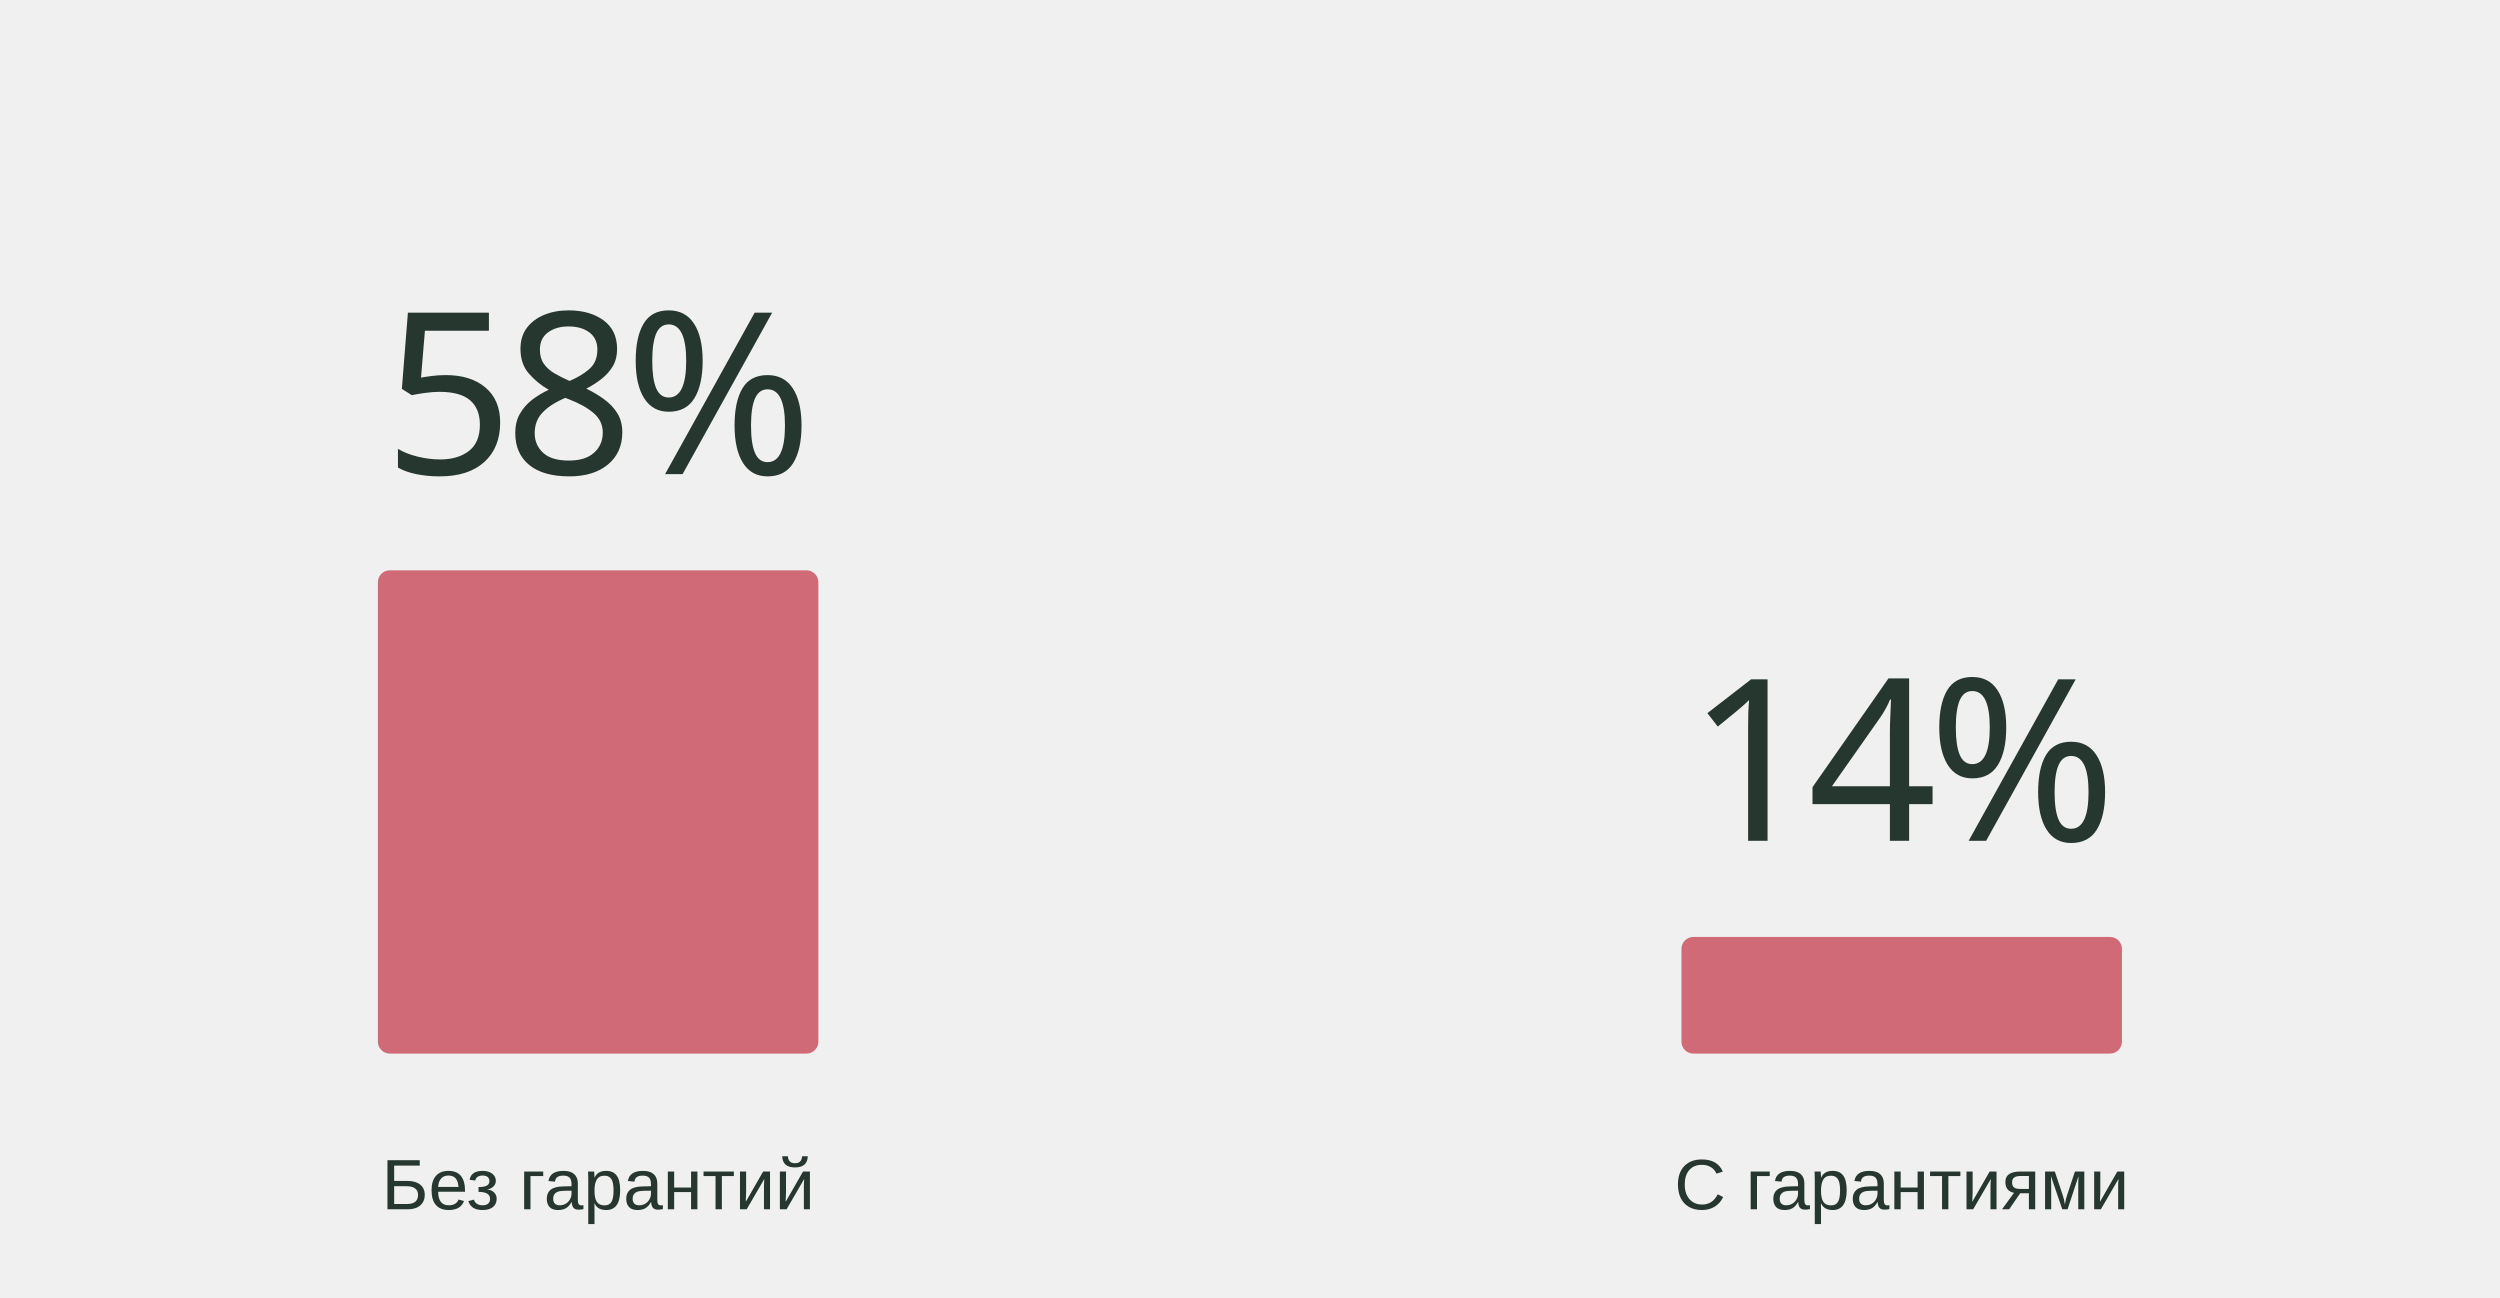
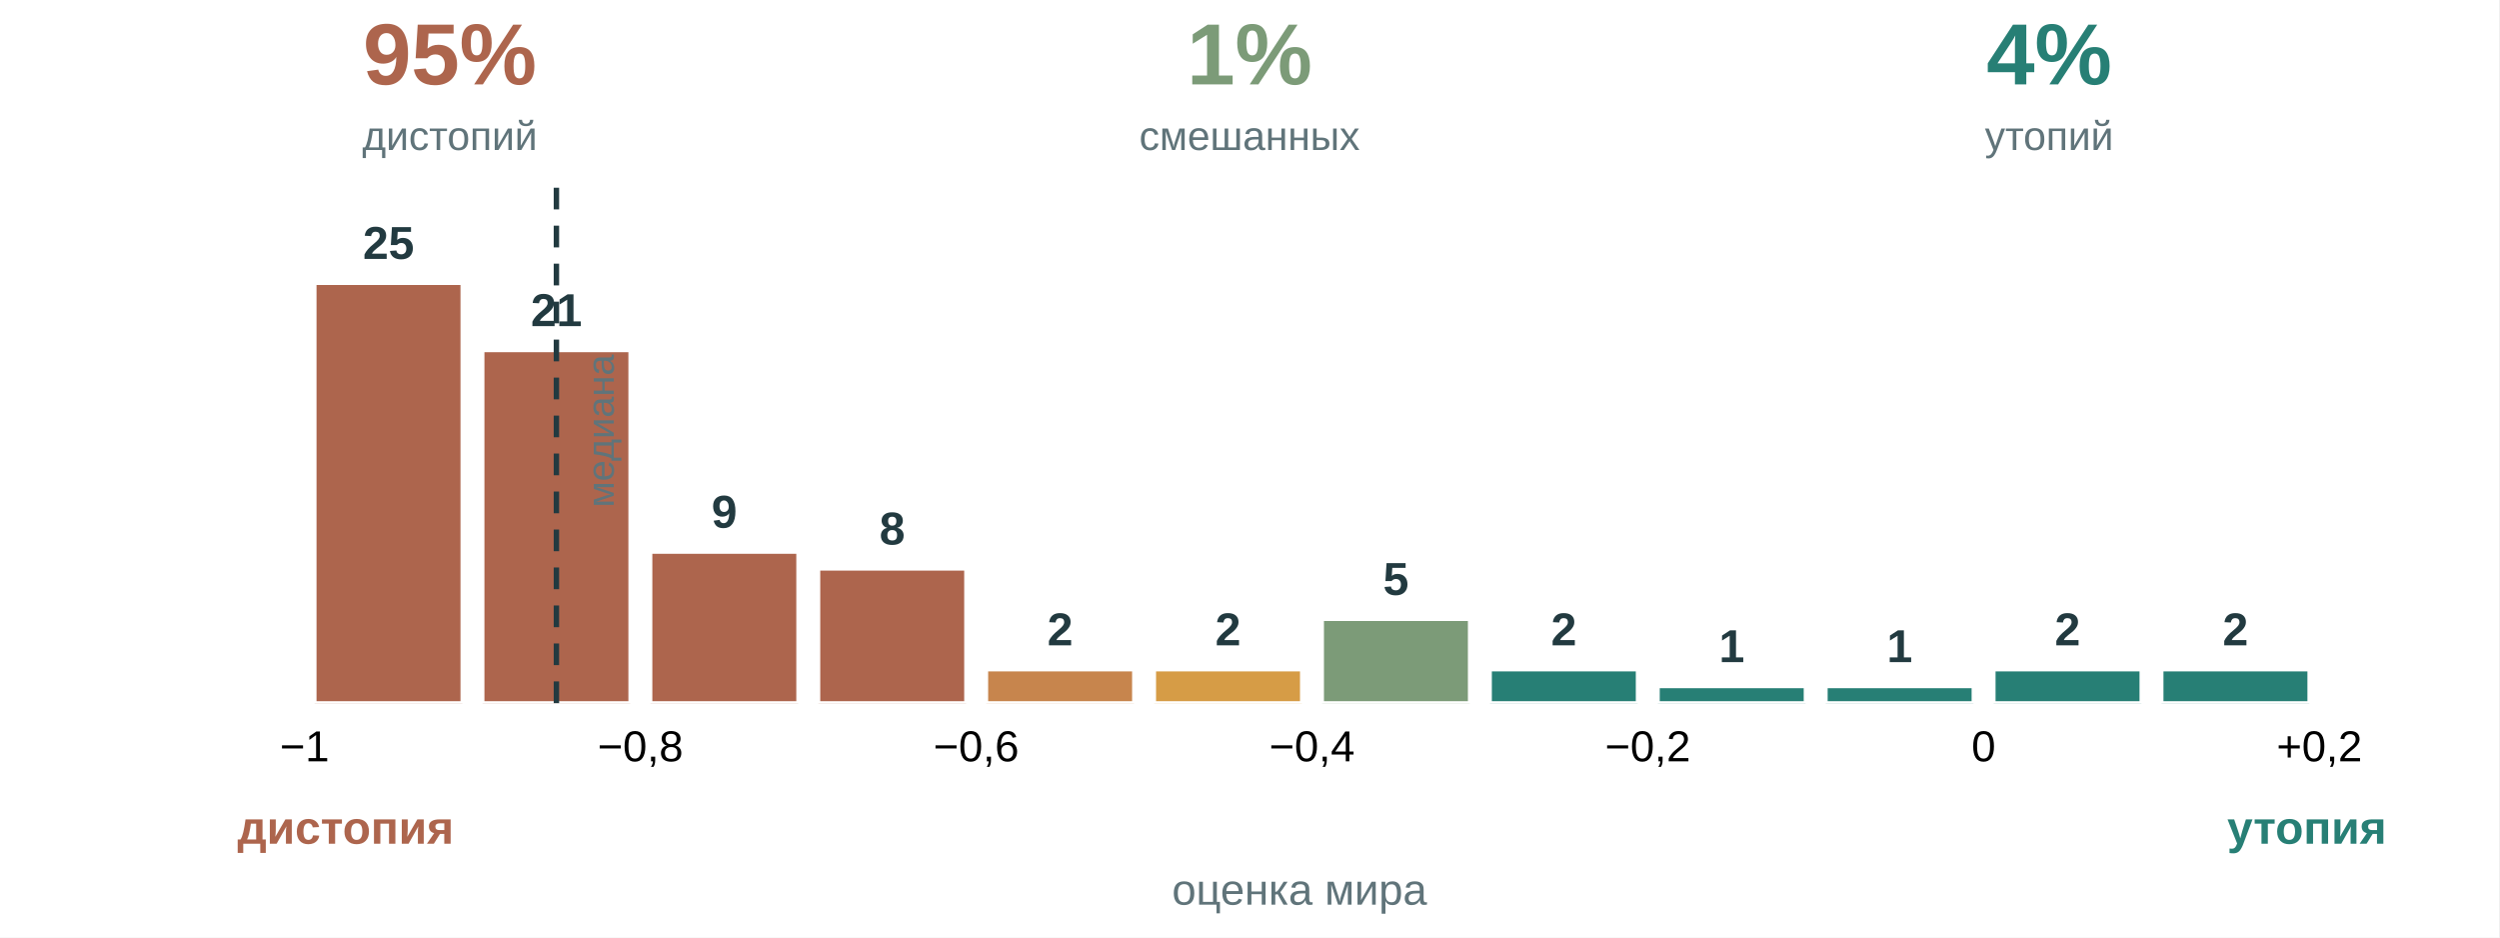
- <svg xmlns="http://www.w3.org/2000/svg" viewBox="0 0 420 218">
-   <rect x="63.484" y="95.812" width="74" height="81.188" fill="rgb(207, 106, 118)" rx="2" />
-   <rect x="282.484" y="157.406" width="74" height="19.594" fill="rgb(207, 106, 118)" rx="2" />
-   <text x="100.5" y="199" text-anchor="middle" dominant-baseline="central" font-size="12px" font-family="&quot;Golos Text&quot;, Arial, sans-serif" font-weight="400" fill="rgb(37, 55, 47)">Без гарантий</text>
-   <text x="100.492" y="64.914" text-anchor="middle" dominant-baseline="central" font-size="38px" font-family="Manrope, &quot;Golos Text&quot;, sans-serif" font-weight="500" fill="rgb(37, 55, 47)" letter-spacing="-1.5px">58%</text>
-   <text x="319.492" y="199" text-anchor="middle" dominant-baseline="central" font-size="12px" font-family="&quot;Golos Text&quot;, Arial, sans-serif" font-weight="400" fill="rgb(37, 55, 47)">С гарантиями</text>
-   <text x="319.492" y="126.508" text-anchor="middle" dominant-baseline="central" font-size="38px" font-family="Manrope, &quot;Golos Text&quot;, sans-serif" font-weight="500" fill="rgb(37, 55, 47)" letter-spacing="-1.5px">14%</text>
+ <svg xmlns="http://www.w3.org/2000/svg" width="921.6pt" height="345.6pt" viewBox="0 0 921.6 345.6" version="1.1">
+   <defs>
+     <style type="text/css">*{stroke-linejoin: round; stroke-linecap: butt}</style>
+   </defs>
+   <g id="figure_1">
+     <g id="patch_1">
+       <path d="M 0 345.6  L 921.6 345.6  L 921.6 0  L 0 0  z " style="fill: #ffffff" />
+     </g>
+     <g id="axes_1">
+       <g id="patch_2">
+         <path d="M 87.552 259.2  L 880.128 259.2  L 880.128 65.664  L 87.552 65.664  z " style="fill: #ffffff" />
+       </g>
+       <g id="matplotlib.axis_1">
+         <g id="xtick_1">
+           <g id="line2d_1" />
+           <g id="text_1">
+             <text style="font-size: 16px; font-family: 'Arial'; text-anchor: middle" x="112.32" y="280.652" transform="rotate(-0 112.32 280.6525)">−1</text>
+           </g>
+         </g>
+         <g id="xtick_2">
+           <g id="line2d_2" />
+           <g id="text_2">
+             <text style="font-size: 16px; font-family: 'Arial'; text-anchor: middle" x="236.16" y="280.652" transform="rotate(-0 236.16 280.6525)">−0,8</text>
+           </g>
+         </g>
+         <g id="xtick_3">
+           <g id="line2d_3" />
+           <g id="text_3">
+             <text style="font-size: 16px; font-family: 'Arial'; text-anchor: middle" x="360" y="280.652" transform="rotate(-0 360 280.6525)">−0,6</text>
+           </g>
+         </g>
+         <g id="xtick_4">
+           <g id="line2d_4" />
+           <g id="text_4">
+             <text style="font-size: 16px; font-family: 'Arial'; text-anchor: middle" x="483.84" y="280.652" transform="rotate(-0 483.84 280.6525)">−0,4</text>
+           </g>
+         </g>
+         <g id="xtick_5">
+           <g id="line2d_5" />
+           <g id="text_5">
+             <text style="font-size: 16px; font-family: 'Arial'; text-anchor: middle" x="607.68" y="280.652" transform="rotate(-0 607.68 280.6525)">−0,2</text>
+           </g>
+         </g>
+         <g id="xtick_6">
+           <g id="line2d_6" />
+           <g id="text_6">
+             <text style="font-size: 16px; font-family: 'Arial'; text-anchor: middle" x="731.52" y="280.652" transform="rotate(-0 731.52 280.6525)">0</text>
+           </g>
+         </g>
+         <g id="xtick_7">
+           <g id="line2d_7" />
+           <g id="text_7">
+             <text style="font-size: 16px; font-family: 'Arial'; text-anchor: middle" x="855.36" y="280.652" transform="rotate(-0 855.36 280.6525)">+0,2</text>
+           </g>
+         </g>
+       </g>
+       <g id="matplotlib.axis_2" />
+       <g id="patch_3">
+         <path d="M 116.035 259.2  L 170.525 259.2  L 170.525 104.371  L 116.035 104.371  z " clip-path="url(#p88d1c87e6d)" style="fill: #ad654d; stroke: #ffffff; stroke-width: 1.4; stroke-linejoin: miter" />
+       </g>
+       <g id="patch_4">
+         <path d="M 177.955 259.2  L 232.445 259.2  L 232.445 129.144  L 177.955 129.144  z " clip-path="url(#p88d1c87e6d)" style="fill: #ad654d; stroke: #ffffff; stroke-width: 1.4; stroke-linejoin: miter" />
+       </g>
+       <g id="patch_5">
+         <path d="M 239.875 259.2  L 294.365 259.2  L 294.365 203.462  L 239.875 203.462  z " clip-path="url(#p88d1c87e6d)" style="fill: #ad654d; stroke: #ffffff; stroke-width: 1.4; stroke-linejoin: miter" />
+       </g>
+       <g id="patch_6">
+         <path d="M 301.795 259.2  L 356.285 259.2  L 356.285 209.655  L 301.795 209.655  z " clip-path="url(#p88d1c87e6d)" style="fill: #ad654d; stroke: #ffffff; stroke-width: 1.4; stroke-linejoin: miter" />
+       </g>
+       <g id="patch_7">
+         <path d="M 363.715 259.2  L 418.205 259.2  L 418.205 246.814  L 363.715 246.814  z " clip-path="url(#p88d1c87e6d)" style="fill: #c7854d; stroke: #ffffff; stroke-width: 1.4; stroke-linejoin: miter" />
+       </g>
+       <g id="patch_8">
+         <path d="M 425.635 259.2  L 480.125 259.2  L 480.125 246.814  L 425.635 246.814  z " clip-path="url(#p88d1c87e6d)" style="fill: #d69c46; stroke: #ffffff; stroke-width: 1.4; stroke-linejoin: miter" />
+       </g>
+       <g id="patch_9">
+         <path d="M 487.555 259.2  L 542.045 259.2  L 542.045 228.234  L 487.555 228.234  z " clip-path="url(#p88d1c87e6d)" style="fill: #7c9b78; stroke: #ffffff; stroke-width: 1.4; stroke-linejoin: miter" />
+       </g>
+       <g id="patch_10">
+         <path d="M 549.475 259.2  L 603.965 259.2  L 603.965 246.814  L 549.475 246.814  z " clip-path="url(#p88d1c87e6d)" style="fill: #277f75; stroke: #ffffff; stroke-width: 1.4; stroke-linejoin: miter" />
+       </g>
+       <g id="patch_11">
+         <path d="M 611.395 259.2  L 665.885 259.2  L 665.885 253.007  L 611.395 253.007  z " clip-path="url(#p88d1c87e6d)" style="fill: #277f75; stroke: #ffffff; stroke-width: 1.4; stroke-linejoin: miter" />
+       </g>
+       <g id="patch_12">
+         <path d="M 673.315 259.2  L 727.805 259.2  L 727.805 253.007  L 673.315 253.007  z " clip-path="url(#p88d1c87e6d)" style="fill: #277f75; stroke: #ffffff; stroke-width: 1.4; stroke-linejoin: miter" />
+       </g>
+       <g id="patch_13">
+         <path d="M 735.235 259.2  L 789.725 259.2  L 789.725 246.814  L 735.235 246.814  z " clip-path="url(#p88d1c87e6d)" style="fill: #277f75; stroke: #ffffff; stroke-width: 1.4; stroke-linejoin: miter" />
+       </g>
+       <g id="patch_14">
+         <path d="M 797.155 259.2  L 851.645 259.2  L 851.645 246.814  L 797.155 246.814  z " clip-path="url(#p88d1c87e6d)" style="fill: #277f75; stroke: #ffffff; stroke-width: 1.4; stroke-linejoin: miter" />
+       </g>
+       <g id="text_8">
+         <text style="font-weight: 700; font-size: 17px; font-family: 'Arial'; text-anchor: middle; fill: #223a40" x="143.28" y="95.443" transform="rotate(-0 143.28 95.44252)">25</text>
+       </g>
+       <g id="text_9">
+         <text style="font-weight: 700; font-size: 17px; font-family: 'Arial'; text-anchor: middle; fill: #223a40" x="205.2" y="120.215" transform="rotate(-0 205.2 120.2151)">21</text>
+       </g>
+       <g id="text_10">
+         <text style="font-weight: 700; font-size: 17px; font-family: 'Arial'; text-anchor: middle; fill: #223a40" x="267.12" y="194.533" transform="rotate(-0 267.12 194.533)">9</text>
+       </g>
+       <g id="text_11">
+         <text style="font-weight: 700; font-size: 17px; font-family: 'Arial'; text-anchor: middle; fill: #223a40" x="329.04" y="200.726" transform="rotate(-0 329.04 200.7261)">8</text>
+       </g>
+       <g id="text_12">
+         <text style="font-weight: 700; font-size: 17px; font-family: 'Arial'; text-anchor: middle; fill: #223a40" x="390.96" y="237.885" transform="rotate(-0 390.96 237.885)">2</text>
+       </g>
+       <g id="text_13">
+         <text style="font-weight: 700; font-size: 17px; font-family: 'Arial'; text-anchor: middle; fill: #223a40" x="452.88" y="237.885" transform="rotate(-0 452.88 237.885)">2</text>
+       </g>
+       <g id="text_14">
+         <text style="font-weight: 700; font-size: 17px; font-family: 'Arial'; text-anchor: middle; fill: #223a40" x="514.8" y="219.306" transform="rotate(-0 514.8 219.3056)">5</text>
+       </g>
+       <g id="text_15">
+         <text style="font-weight: 700; font-size: 17px; font-family: 'Arial'; text-anchor: middle; fill: #223a40" x="576.72" y="237.885" transform="rotate(-0 576.72 237.885)">2</text>
+       </g>
+       <g id="text_16">
+         <text style="font-weight: 700; font-size: 17px; font-family: 'Arial'; text-anchor: middle; fill: #223a40" x="638.64" y="244.078" transform="rotate(-0 638.64 244.0782)">1</text>
+       </g>
+       <g id="text_17">
+         <text style="font-weight: 700; font-size: 17px; font-family: 'Arial'; text-anchor: middle; fill: #223a40" x="700.56" y="244.078" transform="rotate(-0 700.56 244.0782)">1</text>
+       </g>
+       <g id="text_18">
+         <text style="font-weight: 700; font-size: 17px; font-family: 'Arial'; text-anchor: middle; fill: #223a40" x="762.48" y="237.885" transform="rotate(-0 762.48 237.885)">2</text>
+       </g>
+       <g id="text_19">
+         <text style="font-weight: 700; font-size: 17px; font-family: 'Arial'; text-anchor: middle; fill: #223a40" x="824.4" y="237.885" transform="rotate(-0 824.4 237.885)">2</text>
+       </g>
+       <g id="line2d_8">
+         <path d="M 205.2 259.2  L 205.2 65.664  " clip-path="url(#p88d1c87e6d)" style="fill: none; stroke-dasharray: 8,6; stroke-dashoffset: 0; stroke: #223a40; stroke-width: 2" />
+       </g>
+       <g id="text_20">
+         <text style="font-size: 14px; font-family: 'Arial'; fill: #60747a" transform="translate(226.3665 187.0771) rotate(-90)">медиана</text>
+       </g>
+     </g>
+     <g id="text_21">
+       <text style="font-weight: 700; font-size: 32px; font-family: 'Arial'; text-anchor: middle; fill: #ad654d" x="165.888" y="31.104" transform="rotate(-0 165.888 31.104)">95%</text>
+     </g>
+     <g id="text_22">
+       <text style="font-size: 15px; font-family: 'Arial'; text-anchor: middle; fill: #60747a" x="165.888" y="55.296" transform="rotate(-0 165.888 55.296)">дистопий</text>
+     </g>
+     <g id="text_23">
+       <text style="font-weight: 700; font-size: 32px; font-family: 'Arial'; text-anchor: middle; fill: #7c9b78" x="460.8" y="31.104" transform="rotate(-0 460.8 31.104)">1%</text>
+     </g>
+     <g id="text_24">
+       <text style="font-size: 15px; font-family: 'Arial'; text-anchor: middle; fill: #60747a" x="460.8" y="55.296" transform="rotate(-0 460.8 55.296)">смешанных</text>
+     </g>
+     <g id="text_25">
+       <text style="font-weight: 700; font-size: 32px; font-family: 'Arial'; text-anchor: middle; fill: #277f75" x="755.712" y="31.104" transform="rotate(-0 755.712 31.104)">4%</text>
+     </g>
+     <g id="text_26">
+       <text style="font-size: 15px; font-family: 'Arial'; text-anchor: middle; fill: #60747a" x="755.712" y="55.296" transform="rotate(-0 755.712 55.296)">утопий</text>
+     </g>
+     <g id="text_27">
+       <text style="font-weight: 700; font-size: 17px; font-family: 'Arial'; text-anchor: start; fill: #ad654d" x="87.552" y="311.04" transform="rotate(-0 87.552 311.04)">дистопия</text>
+     </g>
+     <g id="text_28">
+       <text style="font-weight: 700; font-size: 17px; font-family: 'Arial'; text-anchor: end; fill: #277f75" x="880.128" y="311.04" transform="rotate(-0 880.128 311.04)">утопия</text>
+     </g>
+     <g id="text_29">
+       <text style="font-size: 16px; font-family: 'Arial'; text-anchor: middle; fill: #60747a" x="479.232" y="333.504" transform="rotate(-0 479.232 333.504)">оценка мира</text>
+     </g>
+   </g>
+   <defs>
+     <clipPath id="p88d1c87e6d">
+       <rect x="87.552" y="65.664" width="792.576" height="193.536" />
+     </clipPath>
+   </defs>
</svg>
